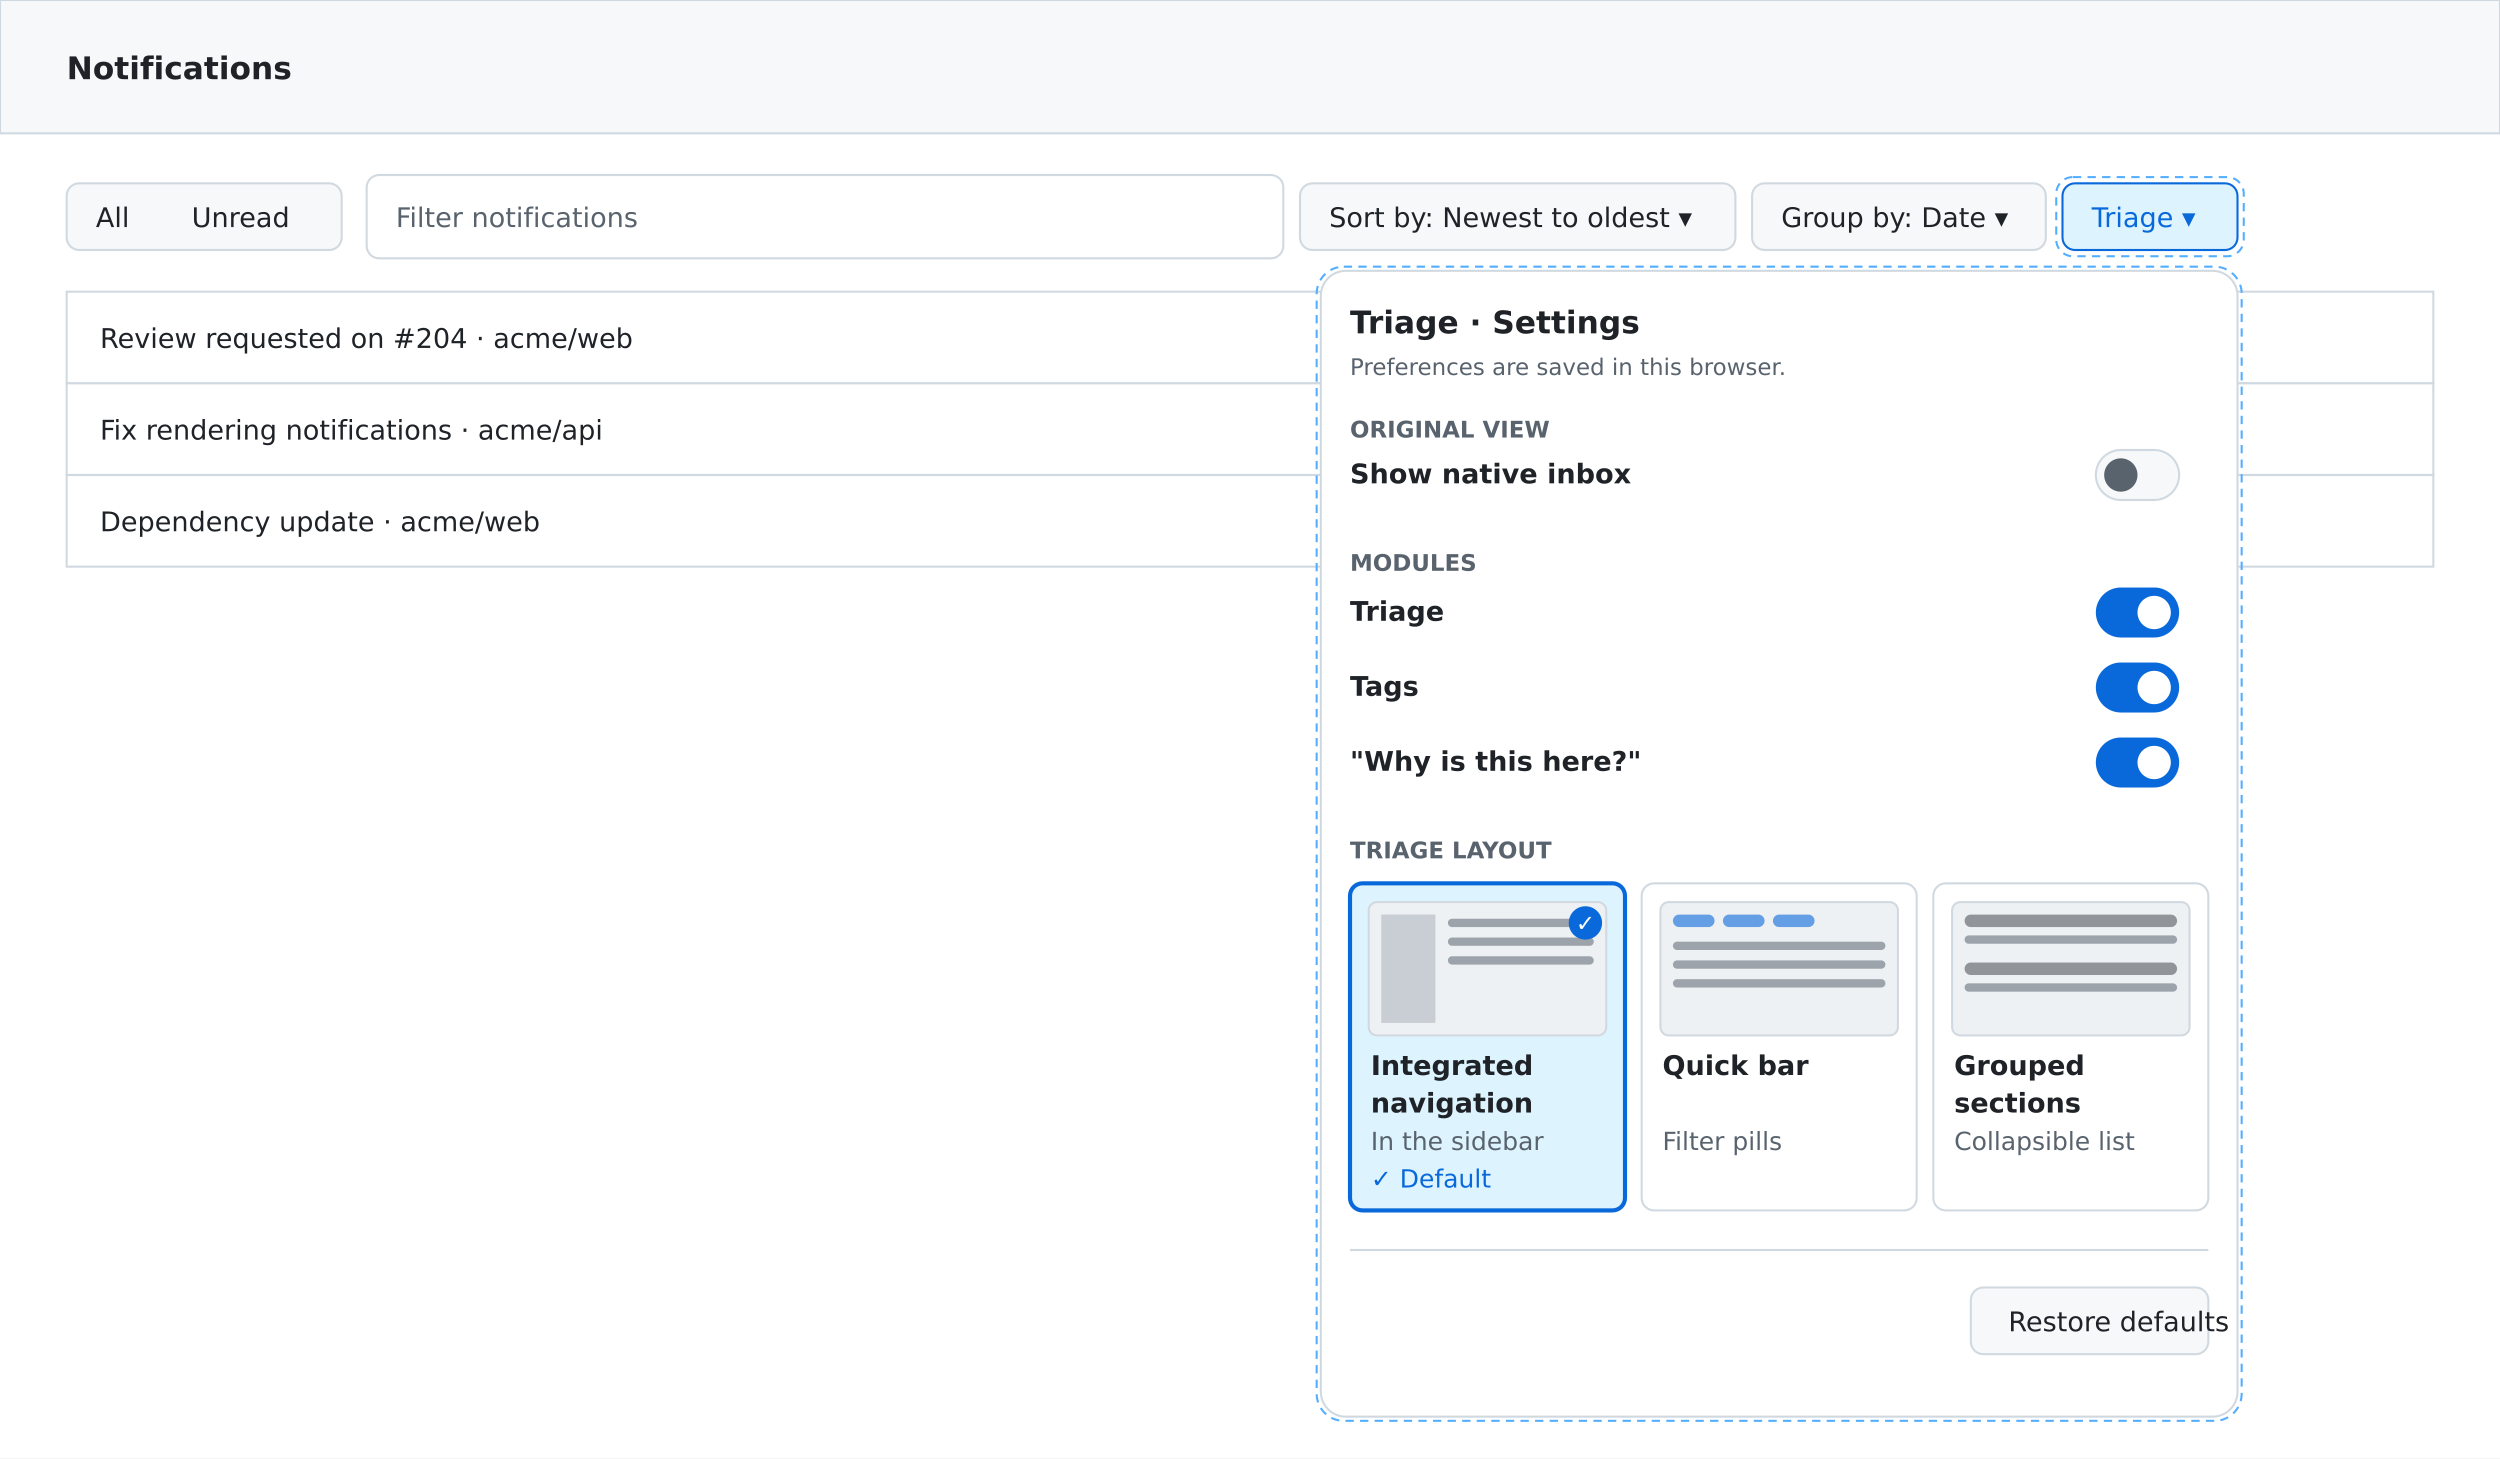
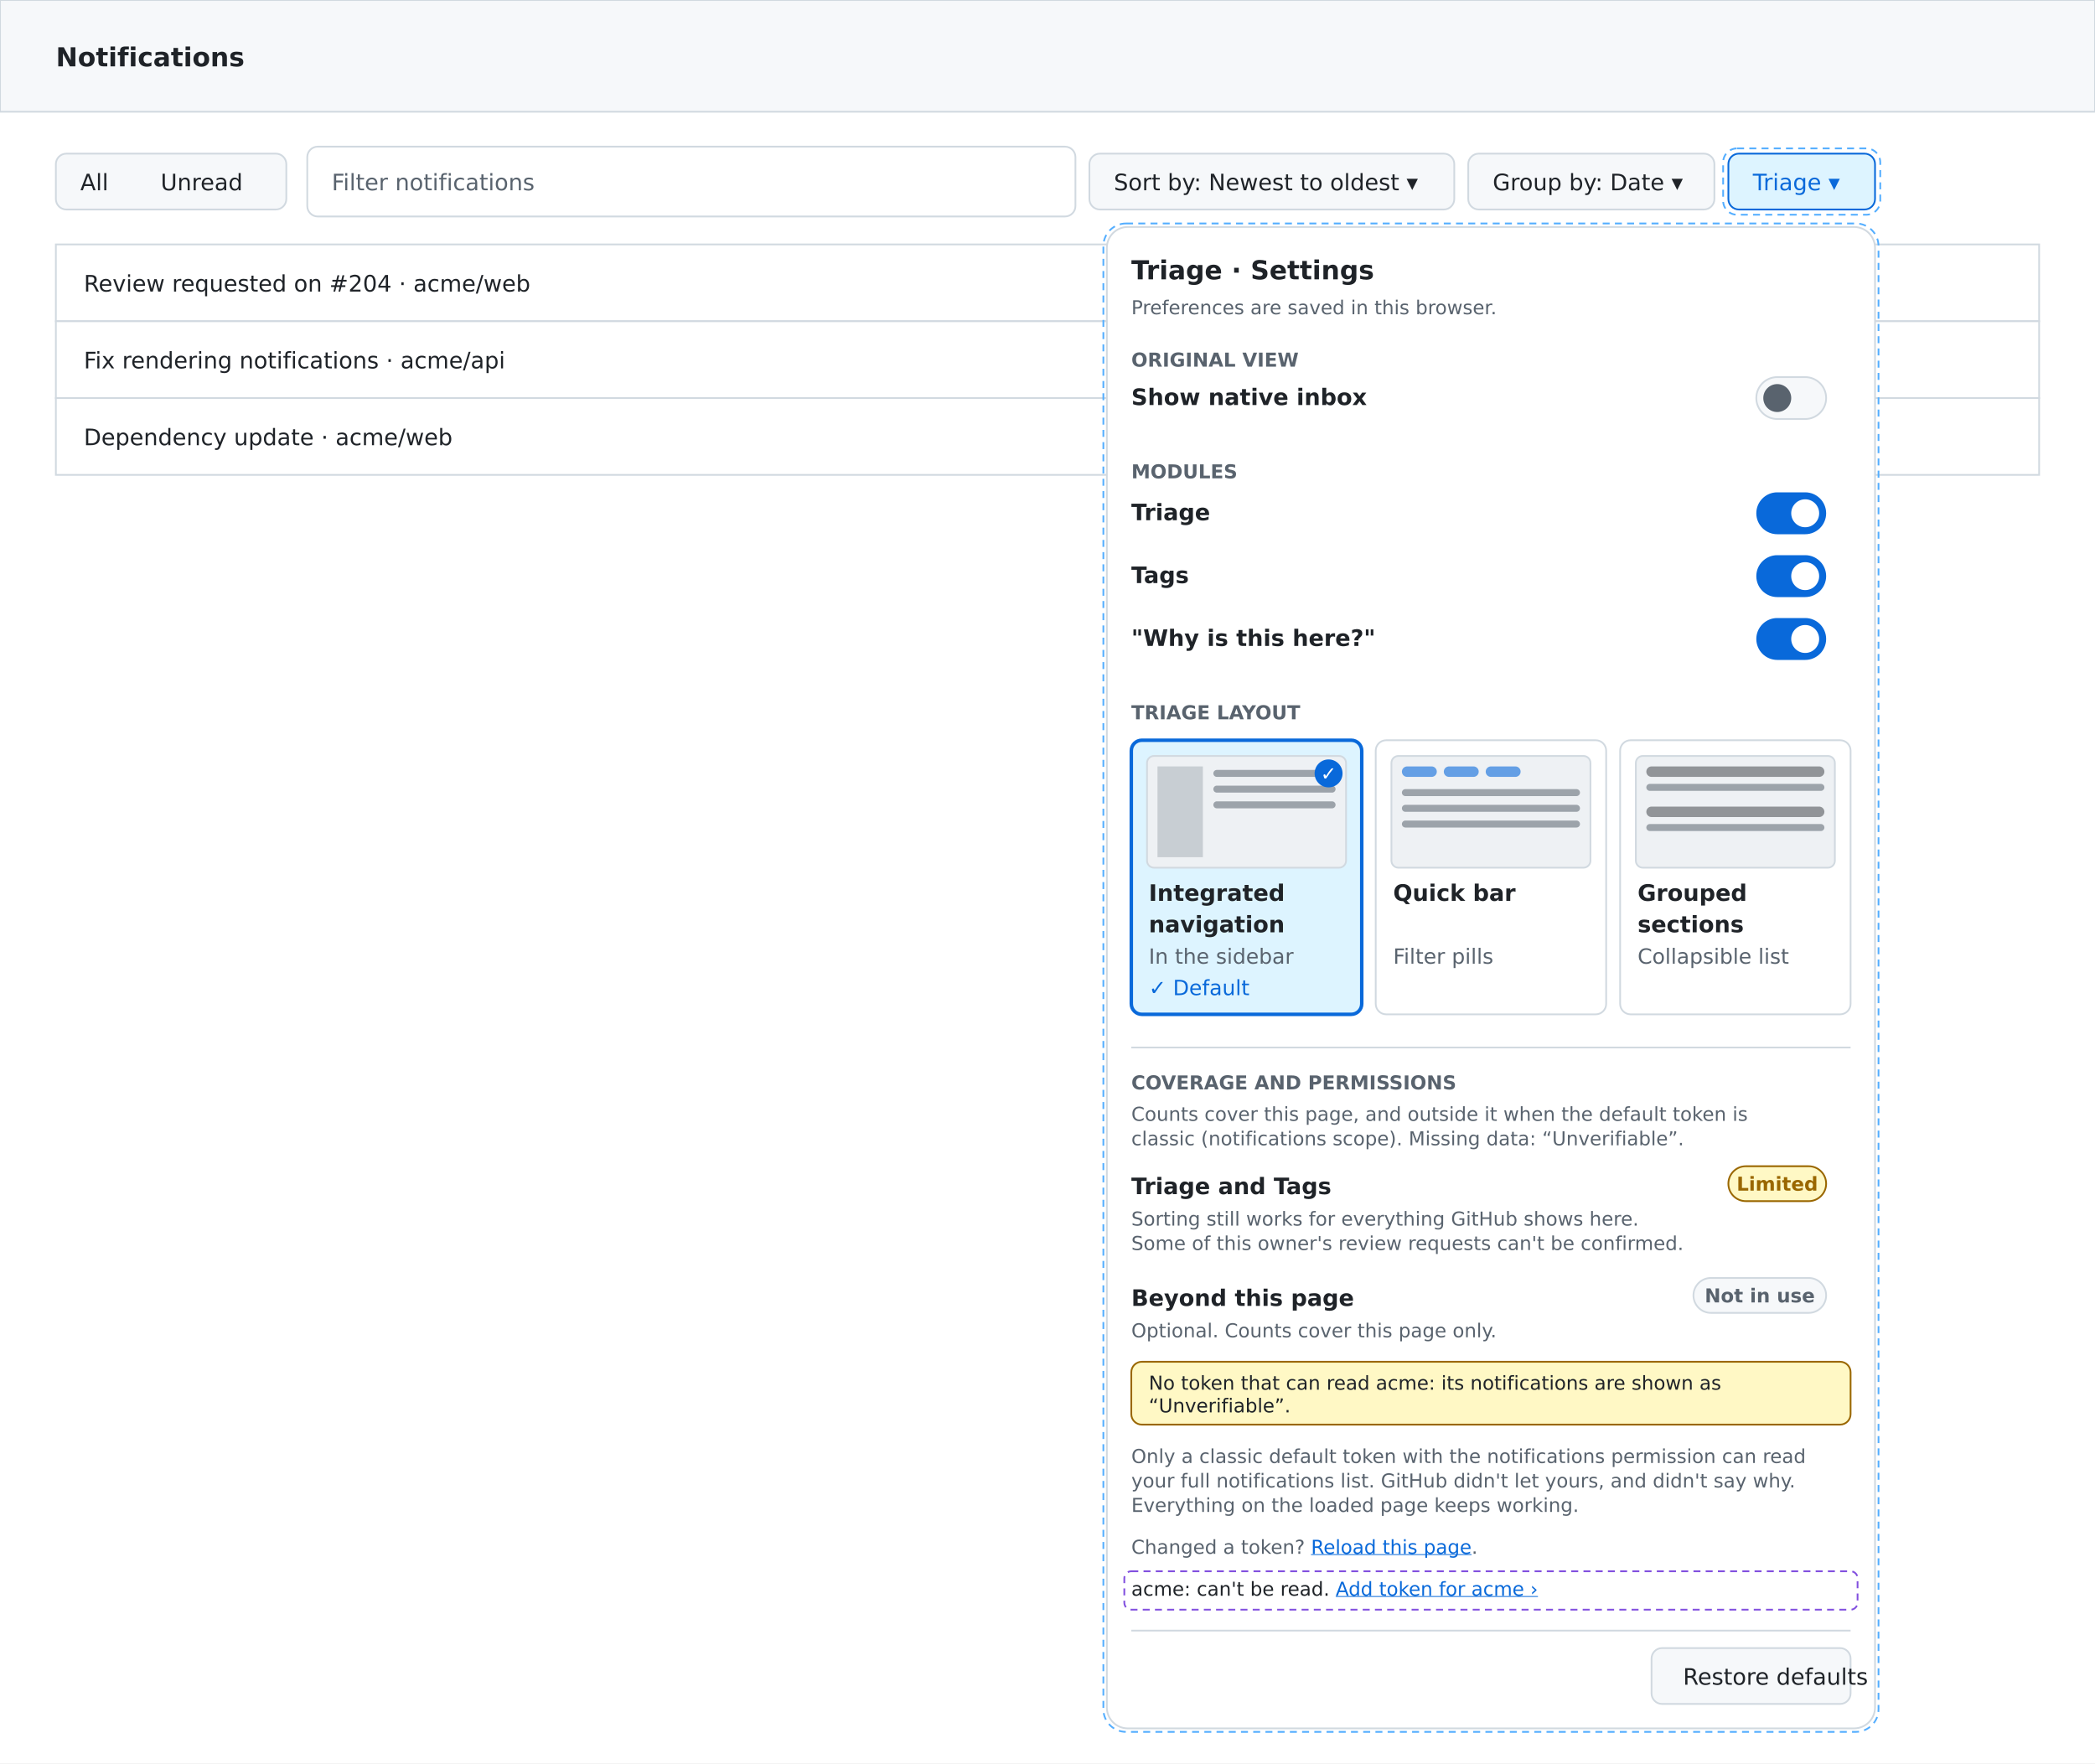
- <svg xmlns="http://www.w3.org/2000/svg" width="1200" height="700" viewBox="0 0 1200 700" font-family="DejaVu Sans, sans-serif">
-   <rect x="0" y="0" width="1200" height="700" fill="#fff" />
+ <svg xmlns="http://www.w3.org/2000/svg" width="1200" height="1010" viewBox="0 0 1200 1010" font-family="DejaVu Sans, sans-serif">
+   <rect x="0" y="0" width="1200" height="1010" fill="#fff" />
  <rect x="0" y="0" width="1200" height="64" fill="#f6f8fa" stroke="#d1d9e0" />
  <text x="32" y="38" font-size="15" font-weight="600" fill="#1f2328">Notifications</text>
  <rect x="32" y="88" width="132" height="32" rx="6" fill="#f6f8fa" stroke="#d1d9e0" />
  <text x="46" y="109" font-size="13" fill="#1f2328">All</text>
  <text x="92" y="109" font-size="13" fill="#1f2328">Unread</text>
  <rect x="176" y="84" width="440" height="40" rx="6" fill="#fff" stroke="#d1d9e0" />
  <text x="190" y="109" font-size="13" fill="#59636e">Filter notifications</text>
  <rect x="624" y="88" width="209" height="32" rx="6" fill="#f6f8fa" stroke="#d1d9e0" />
  <text x="638" y="109" font-size="13" font-weight="500" fill="#1f2328">Sort by: Newest to oldest ▾</text>
  <rect x="841" y="88" width="141" height="32" rx="6" fill="#f6f8fa" stroke="#d1d9e0" />
  <text x="855" y="109" font-size="13" font-weight="500" fill="#1f2328">Group by: Date ▾</text>
  <rect x="990" y="88" width="84" height="32" rx="6" fill="#ddf4ff" stroke="#0969da" />
  <text x="1004" y="109" font-size="13" font-weight="500" fill="#0969da">Triage ▾</text>
  <rect x="987" y="85" width="90" height="38" rx="8" fill="none" stroke="#54aeff" stroke-dasharray="4 3" />
  <g fill="#fff" stroke="#d1d9e0">
    <rect x="32" y="140" width="1136" height="44" />
    <rect x="32" y="184" width="1136" height="44" />
    <rect x="32" y="228" width="1136" height="44" />
  </g>
  <g font-size="13" fill="#1f2328">
    <text x="48" y="167">Review requested on #204 · acme/web</text>
    <text x="48" y="211">Fix rendering notifications · acme/api</text>
    <text x="48" y="255">Dependency update · acme/web</text>
  </g>
  <g>
-     <rect x="634" y="130" width="440" height="550" rx="12" fill="#fff" stroke="#d1d9e0" />
-     <rect x="632" y="128" width="444" height="554" rx="13" fill="none" stroke="#54aeff" stroke-dasharray="4 3" />
+     <rect x="634" y="130" width="440" height="860" rx="12" fill="#fff" stroke="#d1d9e0" />
+     <rect x="632" y="128" width="444" height="864" rx="13" fill="none" stroke="#54aeff" stroke-dasharray="4 3" />
    <text x="648" y="160" font-size="15" font-weight="600" fill="#1f2328">Triage · Settings</text>
    <text x="648" y="180" font-size="11" fill="#59636e">Preferences are saved in this browser.</text>
    <text x="648" y="210" font-size="11" font-weight="600" fill="#59636e">ORIGINAL VIEW</text>
    <text x="648" y="232" font-size="13" font-weight="600" fill="#1f2328">Show native inbox</text>
    <rect x="1006" y="216" width="40" height="24" rx="12" fill="#f6f8fa" stroke="#d1d9e0" />
    <circle cx="1018" cy="228" r="8" fill="#59636e" />
    <text x="648" y="274" font-size="11" font-weight="600" fill="#59636e">MODULES</text>
    <g font-size="13" font-weight="600" fill="#1f2328">
      <text x="648" y="298">Triage</text>
      <text x="648" y="334">Tags</text>
      <text x="648" y="370">"Why is this here?"</text>
    </g>
    <g fill="#0969da">
      <rect x="1006" y="282" width="40" height="24" rx="12" />
      <rect x="1006" y="318" width="40" height="24" rx="12" />
      <rect x="1006" y="354" width="40" height="24" rx="12" />
    </g>
    <g fill="#fff">
      <circle cx="1034" cy="294" r="8" />
      <circle cx="1034" cy="330" r="8" />
      <circle cx="1034" cy="366" r="8" />
    </g>
    <text x="648" y="412" font-size="11" font-weight="600" fill="#59636e">TRIAGE LAYOUT</text>
    <rect x="648" y="424" width="132" height="157" rx="6" fill="#ddf4ff" stroke="#0969da" stroke-width="2" />
    <rect x="657" y="433" width="114" height="64" rx="4" fill="#eef1f4" stroke="#d1d9e0" />
    <rect x="663" y="439" width="26" height="52" fill="#59636e" opacity=".25" />
    <g fill="#59636e" opacity=".55">
      <rect x="695" y="441" width="70" height="4" rx="2" />
      <rect x="695" y="450" width="70" height="4" rx="2" />
      <rect x="695" y="459" width="70" height="4" rx="2" />
    </g>
    <circle cx="761" cy="443" r="8" fill="#0969da" />
    <text x="761" y="447" font-size="11" font-weight="600" text-anchor="middle" fill="#fff">✓</text>
    <text x="658" y="516" font-size="13" font-weight="600" fill="#1f2328">Integrated</text>
    <text x="658" y="534" font-size="13" font-weight="600" fill="#1f2328">navigation</text>
    <text x="658" y="552" font-size="12" fill="#59636e">In the sidebar</text>
    <text x="658" y="570" font-size="12" fill="#0969da">✓ Default</text>
    <rect x="788" y="424" width="132" height="157" rx="6" fill="#fff" stroke="#d1d9e0" stroke-width="1" />
    <rect x="797" y="433" width="114" height="64" rx="4" fill="#eef1f4" stroke="#d1d9e0" />
    <g fill="#0969da" opacity=".6">
      <rect x="803" y="439" width="20" height="6" rx="3" />
      <rect x="827" y="439" width="20" height="6" rx="3" />
      <rect x="851" y="439" width="20" height="6" rx="3" />
    </g>
    <g fill="#59636e" opacity=".55">
      <rect x="803" y="452" width="102" height="4" rx="2" />
      <rect x="803" y="461" width="102" height="4" rx="2" />
      <rect x="803" y="470" width="102" height="4" rx="2" />
    </g>
    <text x="798" y="516" font-size="13" font-weight="600" fill="#1f2328">Quick bar</text>
    <text x="798" y="552" font-size="12" fill="#59636e">Filter pills</text>
    <rect x="928" y="424" width="132" height="157" rx="6" fill="#fff" stroke="#d1d9e0" stroke-width="1" />
    <rect x="937" y="433" width="114" height="64" rx="4" fill="#eef1f4" stroke="#d1d9e0" />
    <g fill="#1f2328" opacity=".45">
      <rect x="943" y="439" width="102" height="6" rx="3" />
      <rect x="943" y="462" width="102" height="6" rx="3" />
    </g>
    <g fill="#59636e" opacity=".55">
      <rect x="943" y="449" width="102" height="4" rx="2" />
      <rect x="943" y="472" width="102" height="4" rx="2" />
    </g>
    <text x="938" y="516" font-size="13" font-weight="600" fill="#1f2328">Grouped</text>
    <text x="938" y="534" font-size="13" font-weight="600" fill="#1f2328">sections</text>
    <text x="938" y="552" font-size="12" fill="#59636e">Collapsible list</text>
    <line x1="648" y1="600" x2="1060" y2="600" stroke="#d1d9e0" />
-     <rect x="946" y="618" width="114" height="32" rx="6" fill="#f6f8fa" stroke="#d1d9e0" />
-     <text x="964" y="639" font-size="13" font-weight="500" fill="#1f2328">Restore defaults</text>
+     <text x="648" y="624" font-size="11" font-weight="600" fill="#59636e">COVERAGE AND PERMISSIONS</text>
+     <text x="648" y="642" font-size="11" fill="#59636e">Counts cover this page, and outside it when the default token is</text>
+     <text x="648" y="656" font-size="11" fill="#59636e">classic (notifications scope). Missing data: “Unverifiable”.</text>
+     <text x="648" y="684" font-size="13" font-weight="600" fill="#1f2328">Triage and Tags</text>
+     <text x="648" y="702" font-size="11" fill="#59636e">Sorting still works for everything GitHub shows here.</text>
+     <text x="648" y="716" font-size="11" fill="#59636e">Some of this owner's review requests can't be confirmed.</text>
+     <rect x="990" y="668" width="56" height="20" rx="10" fill="#fff8c5" stroke="#9a6700" />
+     <text x="1018" y="682" font-size="11" font-weight="600" text-anchor="middle" fill="#9a6700">Limited</text>
+     <text x="648" y="748" font-size="13" font-weight="600" fill="#1f2328">Beyond this page</text>
+     <text x="648" y="766" font-size="11" fill="#59636e">Optional. Counts cover this page only.</text>
+     <rect x="970" y="732" width="76" height="20" rx="10" fill="#f6f8fa" stroke="#d1d9e0" />
+     <text x="1008" y="746" font-size="11" font-weight="600" text-anchor="middle" fill="#59636e">Not in use</text>
+     <rect x="648" y="780" width="412" height="36" rx="6" fill="#fff8c5" stroke="#9a6700" />
+     <text x="658" y="796" font-size="11" fill="#1f2328">No token that can read acme: its notifications are shown as</text>
+     <text x="658" y="809" font-size="11" fill="#1f2328">“Unverifiable”.</text>
+     <text x="648" y="838" font-size="11" fill="#59636e">Only a classic default token with the notifications permission can read</text>
+     <text x="648" y="852" font-size="11" fill="#59636e">your full notifications list. GitHub didn't let yours, and didn't say why.</text>
+     <text x="648" y="866" font-size="11" fill="#59636e">Everything on the loaded page keeps working.</text>
+     <text x="648" y="890" font-size="11" fill="#59636e">Changed a token? <tspan fill="#0969da" text-decoration="underline">Reload this page</tspan>.</text>
+     <text x="648" y="914" font-size="11" fill="#1f2328">acme: can't be read. <tspan fill="#0969da" text-decoration="underline">Add token for acme ›</tspan>
+     </text>
+     <rect x="644" y="900" width="420" height="22" rx="4" fill="none" stroke="#8250df" stroke-dasharray="4 3" />
+     <line x1="648" y1="934" x2="1060" y2="934" stroke="#d1d9e0" />
+     <rect x="946" y="944" width="114" height="32" rx="6" fill="#f6f8fa" stroke="#d1d9e0" />
+     <text x="964" y="965" font-size="13" font-weight="500" fill="#1f2328">Restore defaults</text>
  </g>
</svg>
